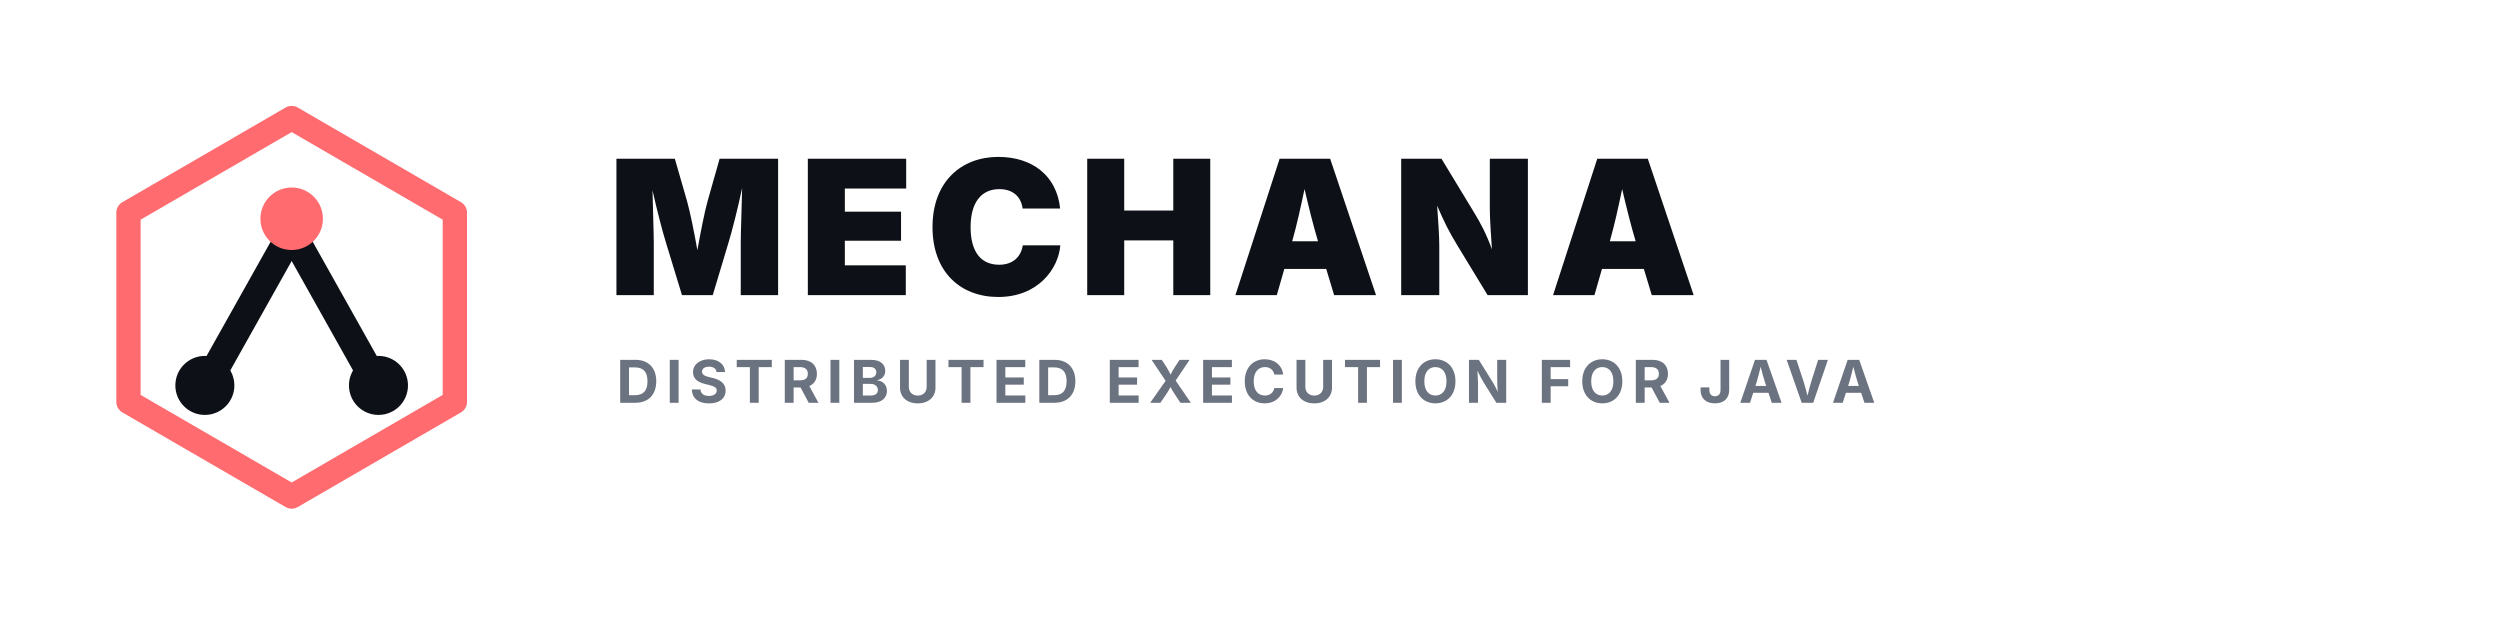
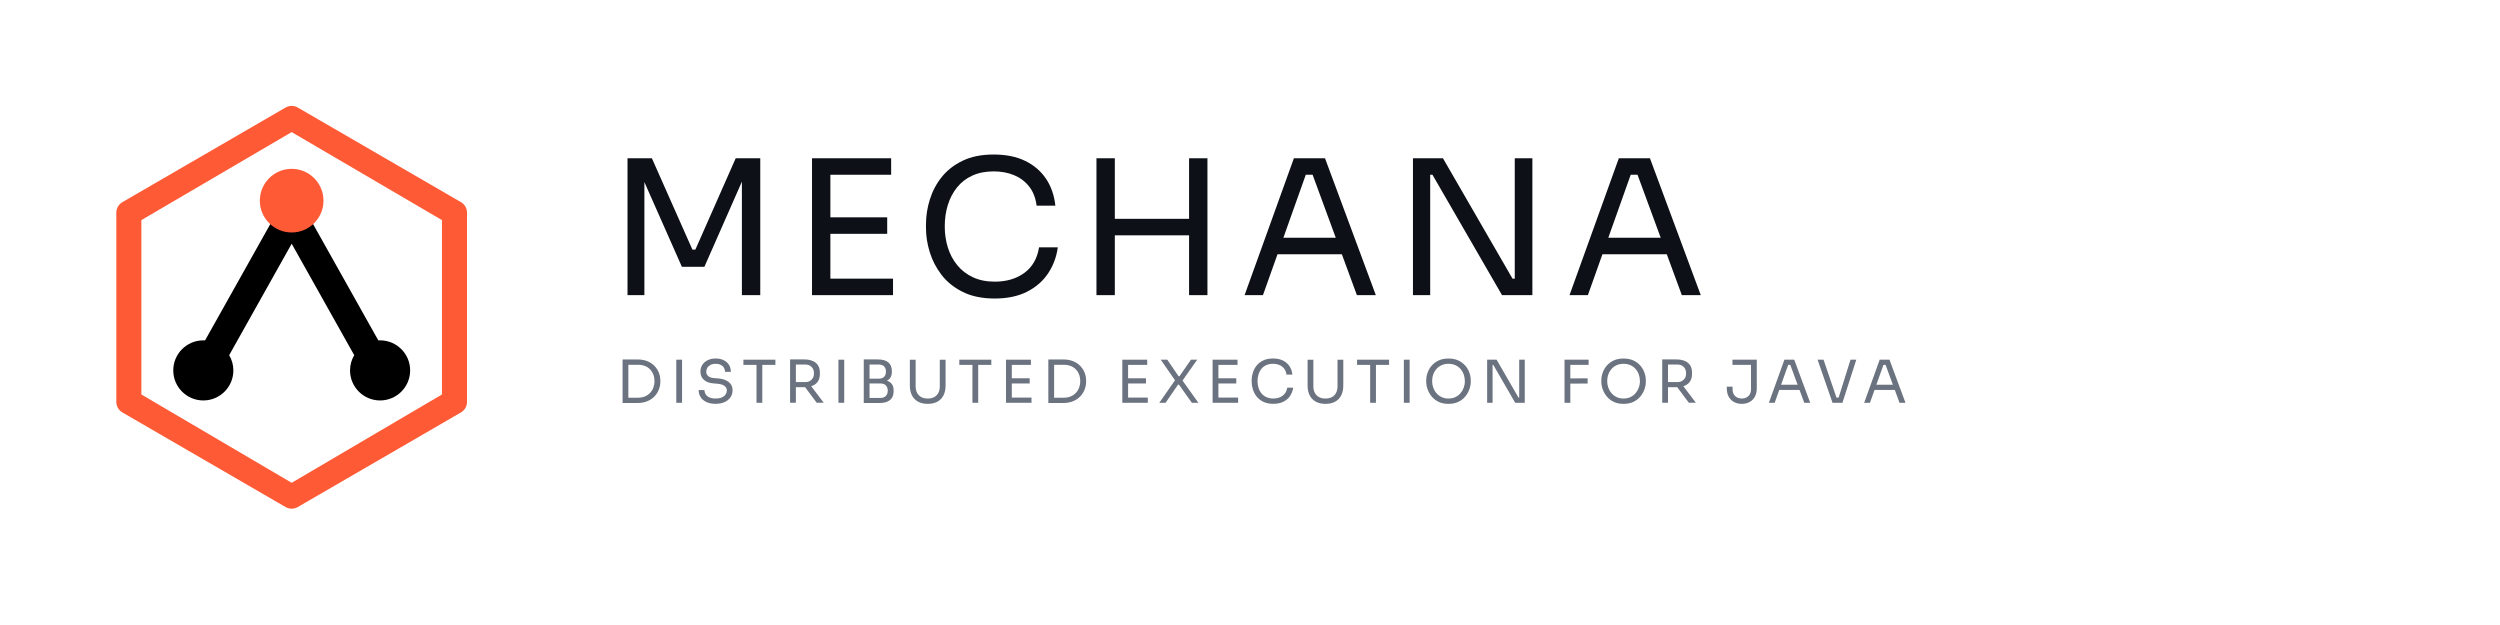
- <svg xmlns="http://www.w3.org/2000/svg" viewBox="0 0 1440 360" role="img" aria-labelledby="title desc">
-   <rect width="1440" height="360" fill="#FFFFFF" />
-   <g transform="translate(40 50)">
-     <path d="M128 18 L222 72.5 L222 181.5 L128 236 L34 181.5 L34 72.5 Z" fill="none" stroke="#FF6B6F" stroke-width="14" stroke-linejoin="round" />
-     <path d="M128 84 L82 166" fill="none" stroke="#0D1117" stroke-width="16" stroke-linecap="round" />
-     <path d="M128 84 L174 166" fill="none" stroke="#0D1117" stroke-width="16" stroke-linecap="round" />
-     <circle cx="128" cy="76" r="18" fill="#FF6B6F" />
-     <circle cx="78" cy="172" r="17" fill="#0D1117" />
-     <circle cx="178" cy="172" r="17" fill="#0D1117" />
+ <svg xmlns="http://www.w3.org/2000/svg" id="Layer_1" version="1.1" viewBox="0 0 1440 360">
+   <defs>
+     <style>
+       .st0 {
+         fill: #fff;
+       }
+ 
+       .st1 {
+         fill: #ff5a36;
+       }
+ 
+       .st2 {
+         fill: #6b7280;
+       }
+ 
+       .st3 {
+         fill: #0d1117;
+       }
+     </style>
+   </defs>
+   <rect class="st0" width="1440" height="360" />
+   <g>
+     <polygon class="st3" points="400.54 143.76 398.82 143.76 375.49 91.16 361.45 91.16 361.45 170 371.17 170 371.17 104.88 392.77 153.69 405.73 153.69 427.33 104.65 427.33 170 437.91 170 437.91 91.16 423.76 91.16 400.54 143.76" />
+     <polygon class="st3" points="478.3 134.68 511.03 134.68 511.03 125.18 478.3 125.18 478.3 100.66 513.3 100.66 513.3 91.16 478.3 91.16 476.14 91.16 467.72 91.16 467.72 170 476.14 170 478.3 170 514.38 170 514.38 160.5 478.3 160.5 478.3 134.68" />
+     <path class="st3" d="M590.08,157.15c-4.61,3.38-10.3,5.08-17.06,5.08-4.82,0-9.04-.84-12.64-2.54-3.6-1.69-6.61-4.01-9.02-6.97-2.41-2.95-4.21-6.33-5.4-10.15-1.19-3.82-1.78-7.85-1.78-12.1,0-4.46.59-8.6,1.78-12.42s2.95-7.18,5.29-10.1c2.34-2.92,5.27-5.18,8.8-6.8,3.53-1.62,7.63-2.43,12.31-2.43,4.32,0,8.22.72,11.72,2.16,3.49,1.44,6.39,3.62,8.69,6.53,2.3,2.92,3.74,6.61,4.32,11.07h10.8c-.65-5.98-2.45-11.16-5.4-15.55-2.95-4.39-6.95-7.81-11.99-10.26-5.04-2.45-11.09-3.67-18.14-3.67s-12.85,1.19-17.82,3.56c-4.97,2.38-9,5.51-12.1,9.4s-5.38,8.21-6.86,12.96-2.21,9.5-2.21,14.26v2.38c0,4.39.72,8.95,2.16,13.66,1.44,4.72,3.71,9.09,6.8,13.12,3.09,4.03,7.18,7.31,12.26,9.83s11.21,3.78,18.41,3.78,13.59-1.33,18.74-4c5.15-2.66,9.18-6.23,12.1-10.69s4.73-9.4,5.45-14.8h-10.8c-1.01,6.41-3.82,11.3-8.42,14.69h.01Z" />
+     <polygon class="st3" points="684.91 126.04 642.14 126.04 642.14 91.16 631.56 91.16 631.56 170 642.14 170 642.14 135.55 684.91 135.55 684.91 170 695.49 170 695.49 91.16 684.91 91.16 684.91 126.04" />
+     <path class="st3" d="M745.28,91.16l-28.4,78.84h10.58l8.38-23.54h37.07l8.66,23.54h10.91l-29.27-78.84h-17.93,0ZM739.22,136.95l12.91-36.29h3.93l13.35,36.29h-30.19,0Z" />
+     <polygon class="st3" points="872.5 160.5 871.21 160.5 831.14 91.16 813.86 91.16 813.86 170 823.79 170 823.79 100.66 825.09 100.66 865.16 170 882.65 170 882.65 91.16 872.5 91.16 872.5 160.5" />
+     <path class="st3" d="M968.73,170h10.91l-29.27-78.84h-17.93l-28.4,78.84h10.58l8.38-23.54h37.07l8.66,23.54h0ZM926.38,136.95l12.91-36.29h3.93l13.35,36.29h-30.19,0Z" />
  </g>
-   <text x="350" y="170" fill="#0D1117" font-family="Sora, Inter, Arial, Helvetica, sans-serif" font-size="108" font-weight="850" letter-spacing="7">MECHANA</text>
-   <text x="355" y="232" fill="#6B7280" font-family="Sora, Inter, Arial, Helvetica, sans-serif" font-size="34" font-weight="650" letter-spacing="4">DISTRIBUTED EXECUTION FOR JAVA</text>
+   <g>
+     <path class="st2" d="M377.08,210.87c-1.1-1.17-2.48-2.1-4.13-2.79-1.65-.69-3.6-1.04-5.85-1.04h-8.5v25.09h8.5c2.24,0,4.19-.36,5.85-1.07,1.65-.71,3.03-1.66,4.13-2.84s1.92-2.49,2.46-3.94.82-2.9.82-4.35v-.75c0-1.5-.27-2.96-.82-4.4s-1.37-2.74-2.46-3.91ZM376.32,223.3c-.43,1.16-1.06,2.17-1.89,3.03-.83.86-1.83,1.54-2.99,2.02-1.17.49-2.5.73-4,.73h-5.51v-18.97h5.51c1.5,0,2.83.23,4,.68s2.16,1.1,2.99,1.96c.83.85,1.46,1.85,1.89,2.99s.65,2.42.65,3.82-.22,2.58-.65,3.74h0Z" />
+     <rect class="st2" x="389.54" y="207.18" width="3.33" height="24.82" />
+     <path class="st2" d="M418.12,219.06c-1.24-.58-2.7-.94-4.4-1.07l-2.75-.24c-1.38-.11-2.43-.52-3.13-1.22s-1.05-1.51-1.05-2.41c0-.79.2-1.54.6-2.23s1-1.25,1.8-1.68,1.82-.65,3.04-.65,2.3.23,3.09.68,1.38,1.03,1.75,1.73.56,1.45.56,2.24h3.33c0-1.59-.37-2.95-1.1-4.1-.74-1.14-1.76-2.03-3.08-2.67-1.31-.63-2.83-.95-4.56-.95s-3.28.32-4.59.97-2.34,1.54-3.08,2.67-1.1,2.46-1.1,3.98c0,1.93.66,3.48,1.97,4.66,1.31,1.18,3.07,1.86,5.27,2.04l2.75.24c1.7.16,2.99.57,3.88,1.24.88.67,1.33,1.51,1.33,2.53,0,.84-.23,1.62-.68,2.33-.45.71-1.16,1.29-2.11,1.73-.95.44-2.18.66-3.67.66-1.61,0-2.88-.25-3.83-.75-.94-.5-1.61-1.12-2.01-1.87-.4-.75-.6-1.5-.6-2.24h-3.33c0,1.52.39,2.88,1.16,4.08s1.88,2.14,3.33,2.82c1.45.68,3.21,1.02,5.27,1.02,1.95,0,3.66-.33,5.13-.99s2.62-1.58,3.43-2.75,1.22-2.53,1.22-4.05c0-1.34-.33-2.49-1-3.45-.67-.96-1.62-1.73-2.86-2.31h.02Z" />
+     <polygon class="st2" points="428.2 210.17 435.75 210.17 435.75 232 439.08 232 439.08 210.17 446.63 210.17 446.63 207.18 428.2 207.18 428.2 210.17" />
+     <path class="st2" d="M467.96,222.21c1.35-.54,2.4-1.38,3.16-2.52s1.14-2.6,1.14-4.39v-.54c0-1.79-.37-3.25-1.12-4.39-.75-1.13-1.8-1.97-3.16-2.52-1.36-.54-2.95-.82-4.76-.82h-8.13v24.96h3.33v-8.98h4.79c.18,0,.34,0,.51-.02l6.7,9h4.05l-7.23-9.55c.24-.08.49-.15.72-.24h0ZM458.43,209.97h5.41c1.04,0,1.94.22,2.69.66s1.33,1.04,1.73,1.8c.41.76.61,1.63.61,2.6s-.2,1.84-.61,2.6c-.41.76-.99,1.35-1.73,1.79s-1.64.65-2.69.65h-5.41v-10.1Z" />
+     <rect class="st2" x="482.94" y="207.18" width="3.33" height="24.82" />
+     <path class="st2" d="M510.86,219.29c.74-.37,1.35-.86,1.83-1.49.68-.89,1.02-2.1,1.02-3.62v-.48c0-2.15-.67-3.8-2.01-4.95-1.34-1.14-3.37-1.72-6.09-1.72h-8.09v25.09h9.11c1.81,0,3.32-.27,4.52-.8s2.1-1.3,2.69-2.31.88-2.24.88-3.69v-.48c0-1.54-.35-2.76-1.04-3.66-.69-.89-1.63-1.52-2.83-1.91v.02ZM506.2,209.97c1.41,0,2.44.38,3.11,1.14.67.76,1,1.74,1,2.94s-.33,2.15-1,2.91c-.67.76-1.71,1.14-3.11,1.14h-5.34v-8.13h5.34ZM510.23,228.07c-.74.76-1.77,1.14-3.11,1.14h-6.26v-8.33h6.26c1.36,0,2.4.37,3.13,1.11s1.09,1.75,1.09,3.04-.37,2.28-1.1,3.04h-.01Z" />
+     <path class="st2" d="M541.32,222.55c0,1.41-.27,2.63-.8,3.69-.53,1.05-1.31,1.87-2.35,2.45-1.03.58-2.3.87-3.79.87s-2.77-.29-3.81-.88c-1.04-.59-1.83-1.41-2.36-2.46s-.8-2.27-.8-3.66v-15.37h-3.33v14.96c0,2.09.39,3.92,1.17,5.49.78,1.58,1.94,2.8,3.47,3.67,1.53.87,3.42,1.31,5.66,1.31s4.16-.44,5.68-1.31,2.66-2.1,3.43-3.67c.77-1.58,1.16-3.41,1.16-5.49v-14.96h-3.33v15.37h0Z" />
+     <polygon class="st2" points="552.57 210.17 560.12 210.17 560.12 232 563.45 232 563.45 210.17 571 210.17 571 207.18 552.57 207.18 552.57 210.17" />
+     <polygon class="st2" points="582.8 220.88 593.1 220.88 593.1 217.89 582.8 217.89 582.8 210.17 593.81 210.17 593.81 207.18 582.8 207.18 582.12 207.18 579.47 207.18 579.47 232 582.12 232 582.8 232 594.15 232 594.15 229.01 582.8 229.01 582.8 220.88" />
+     <path class="st2" d="M622.32,210.87c-1.1-1.17-2.48-2.1-4.13-2.79-1.65-.69-3.6-1.04-5.85-1.04h-8.5v25.09h8.5c2.24,0,4.19-.36,5.85-1.07,1.65-.71,3.03-1.66,4.13-2.84s1.92-2.49,2.46-3.94.82-2.9.82-4.35v-.75c0-1.5-.27-2.96-.82-4.4s-1.37-2.74-2.46-3.91ZM621.56,223.3c-.43,1.16-1.06,2.17-1.89,3.03s-1.83,1.54-2.99,2.02c-1.17.49-2.5.73-4,.73h-5.51v-18.97h5.51c1.5,0,2.83.23,4,.68s2.16,1.1,2.99,1.96c.83.85,1.46,1.85,1.89,2.99s.65,2.42.65,3.82-.22,2.58-.65,3.74h0Z" />
+     <polygon class="st2" points="649.78 220.88 660.08 220.88 660.08 217.89 649.78 217.89 649.78 210.17 660.79 210.17 660.79 207.18 649.78 207.18 649.1 207.18 646.45 207.18 646.45 232 649.1 232 649.78 232 661.13 232 661.13 229.01 649.78 229.01 649.78 220.88" />
+     <polygon class="st2" points="689.59 207.18 685.99 207.18 679.39 216.7 678.85 216.7 672.35 207.18 668.58 207.18 676.8 219.04 667.76 232 671.37 232 678.54 221.56 679.08 221.56 686.5 232 690.27 232 681.12 219.2 689.59 207.18" />
+     <polygon class="st2" points="701.8 220.88 712.1 220.88 712.1 217.89 701.8 217.89 701.8 210.17 712.81 210.17 712.81 207.18 701.8 207.18 701.12 207.18 698.46 207.18 698.46 232 701.12 232 701.8 232 713.15 232 713.15 229.01 701.8 229.01 701.8 220.88" />
+     <path class="st2" d="M738.79,227.95c-1.45,1.07-3.24,1.6-5.37,1.6-1.52,0-2.84-.27-3.98-.8-1.13-.53-2.08-1.26-2.84-2.19-.76-.93-1.33-1.99-1.7-3.2-.38-1.2-.56-2.47-.56-3.81,0-1.41.19-2.71.56-3.91s.93-2.26,1.67-3.18,1.66-1.63,2.77-2.14c1.11-.51,2.4-.77,3.88-.77,1.36,0,2.59.23,3.69.68s2.01,1.14,2.74,2.06c.72.92,1.18,2.08,1.36,3.49h3.4c-.2-1.88-.77-3.51-1.7-4.9-.93-1.38-2.19-2.46-3.77-3.23-1.59-.77-3.49-1.16-5.71-1.16s-4.05.37-5.61,1.12-2.83,1.73-3.81,2.96-1.7,2.58-2.16,4.08c-.46,1.5-.7,2.99-.7,4.49v.75c0,1.38.23,2.82.68,4.3s1.17,2.86,2.14,4.13c.97,1.27,2.26,2.3,3.86,3.09s3.53,1.19,5.8,1.19,4.28-.42,5.9-1.26,2.89-1.96,3.81-3.37,1.49-2.96,1.72-4.66h-3.4c-.32,2.02-1.2,3.56-2.65,4.62l-.02.02Z" />
+     <path class="st2" d="M770.41,222.55c0,1.41-.27,2.63-.8,3.69-.53,1.05-1.31,1.87-2.35,2.45-1.03.58-2.29.87-3.79.87s-2.77-.29-3.81-.88c-1.04-.59-1.83-1.41-2.36-2.46-.53-1.05-.8-2.27-.8-3.66v-15.37h-3.33v14.96c0,2.09.39,3.92,1.17,5.49.78,1.58,1.94,2.8,3.47,3.67,1.53.87,3.42,1.31,5.66,1.31s4.16-.44,5.68-1.31,2.66-2.1,3.43-3.67c.77-1.58,1.16-3.41,1.16-5.49v-14.96h-3.33v15.37h0Z" />
+     <polygon class="st2" points="781.66 210.17 789.21 210.17 789.21 232 792.54 232 792.54 210.17 800.09 210.17 800.09 207.18 781.66 207.18 781.66 210.17" />
+     <rect class="st2" x="808.62" y="207.18" width="3.33" height="24.82" />
+     <path class="st2" d="M843.98,210.6c-1.07-1.23-2.4-2.23-4-2.97-1.6-.75-3.48-1.12-5.66-1.12s-4.06.37-5.66,1.12-2.93,1.74-4,2.97c-1.07,1.24-1.86,2.6-2.38,4.1s-.78,2.98-.78,4.45v.75c0,1.36.26,2.78.77,4.25s1.29,2.86,2.33,4.15,2.37,2.33,3.98,3.13,3.52,1.19,5.75,1.19,4.14-.4,5.75-1.19,2.94-1.84,3.98-3.13,1.82-2.67,2.33-4.15.77-2.89.77-4.25v-.75c0-1.47-.26-2.96-.78-4.45s-1.31-2.86-2.38-4.1h-.02ZM843.1,223.31c-.43,1.19-1.05,2.25-1.87,3.2-.82.94-1.81,1.68-2.98,2.23s-2.48.82-3.93.82-2.76-.27-3.93-.82c-1.17-.54-2.16-1.29-2.97-2.23-.82-.94-1.44-2.01-1.87-3.2s-.65-2.44-.65-3.76.21-2.67.65-3.88c.43-1.2,1.05-2.26,1.87-3.18s1.81-1.64,2.97-2.16c1.17-.52,2.48-.78,3.93-.78s2.76.26,3.93.78,2.16,1.24,2.98,2.16,1.44,1.98,1.87,3.18.65,2.49.65,3.88-.22,2.57-.65,3.76Z" />
+     <polygon class="st2" points="875.06 229.01 874.65 229.01 862.04 207.18 856.6 207.18 856.6 232 859.73 232 859.73 210.17 860.13 210.17 872.75 232 878.26 232 878.26 207.18 875.06 207.18 875.06 229.01" />
+     <polygon class="st2" points="903.82 207.18 901.17 207.18 901.17 232 904.5 232 904.5 220.95 914.47 220.92 914.47 217.92 904.5 217.96 904.5 210.17 915.04 210.17 915.04 207.18 904.5 207.18 903.82 207.18" />
+     <path class="st2" d="M944.83,210.6c-1.07-1.23-2.4-2.23-4-2.97-1.6-.75-3.48-1.12-5.66-1.12s-4.06.37-5.66,1.12-2.93,1.74-3.99,2.97c-1.07,1.24-1.86,2.6-2.38,4.1s-.78,2.98-.78,4.45v.75c0,1.36.25,2.78.76,4.25s1.29,2.86,2.33,4.15c1.04,1.29,2.37,2.33,3.98,3.13s3.52,1.19,5.75,1.19,4.14-.4,5.75-1.19,2.94-1.84,3.98-3.13c1.04-1.29,1.82-2.67,2.33-4.15.51-1.47.76-2.89.76-4.25v-.75c0-1.47-.26-2.96-.78-4.45s-1.31-2.86-2.38-4.1h-.01ZM943.94,223.31c-.43,1.19-1.05,2.25-1.87,3.2-.82.94-1.81,1.68-2.97,2.23-1.17.54-2.48.82-3.93.82s-2.76-.27-3.93-.82c-1.17-.54-2.16-1.29-2.97-2.23-.82-.94-1.44-2.01-1.87-3.2s-.65-2.44-.65-3.76.22-2.67.65-3.88c.43-1.2,1.05-2.26,1.87-3.18s1.81-1.64,2.97-2.16c1.17-.52,2.48-.78,3.93-.78s2.76.26,3.93.78,2.16,1.24,2.97,2.16,1.44,1.98,1.87,3.18.65,2.49.65,3.88-.22,2.57-.65,3.76Z" />
+     <path class="st2" d="M970.31,222.21c1.35-.54,2.4-1.38,3.16-2.52s1.14-2.6,1.14-4.39v-.54c0-1.79-.37-3.25-1.12-4.39-.75-1.13-1.8-1.97-3.16-2.52-1.36-.54-2.95-.82-4.76-.82h-8.13v24.96h3.33v-8.98h4.79c.18,0,.34,0,.51-.02l6.7,9h4.05l-7.23-9.55c.24-.08.49-.15.72-.24h0ZM960.77,209.97h5.41c1.04,0,1.94.22,2.69.66s1.33,1.04,1.73,1.8c.41.76.61,1.63.61,2.6s-.2,1.84-.61,2.6c-.41.76-.99,1.35-1.73,1.79s-1.64.65-2.69.65h-5.41v-10.1Z" />
+     <path class="st2" d="M997.9,210.17h10.68v14.01c0,1.7-.5,3.02-1.5,3.96s-2.27,1.41-3.81,1.41-2.81-.47-3.81-1.41-1.5-2.26-1.5-3.96v-1.46h-3.33v.85c0,1.99.38,3.66,1.14,5s1.8,2.35,3.11,3.03,2.78,1.02,4.39,1.02,3.1-.34,4.4-1.02c1.3-.68,2.33-1.69,3.09-3.03s1.14-3,1.14-5v-16.39h-14.01v2.99h0Z" />
+     <path class="st2" d="M1027.82,207.18l-8.94,24.82h3.33l2.64-7.41h11.67l2.73,7.41h3.43l-9.21-24.82h-5.65ZM1025.91,221.6l4.07-11.42h1.24l4.2,11.42h-9.51Z" />
+     <polygon class="st2" points="1059.05 229.01 1057.8 229.01 1050.36 207.18 1046.93 207.18 1055.53 232 1061.24 232 1069.23 207.18 1065.9 207.18 1059.05 229.01" />
+     <path class="st2" d="M1094.12,232h3.43l-9.21-24.82h-5.64l-8.94,24.82h3.33l2.64-7.41h11.67l2.73,7.41h-.01ZM1080.79,221.6l4.07-11.42h1.24l4.2,11.42h-9.51Z" />
+   </g>
+   <g>
+     <path d="M164.01,116.62s-.04.02-.06.04c.15-.08.31-.17.47-.24-.14.06-.27.13-.41.2Z" />
+     <path d="M218.91,196.03c-.34,0-.66.03-.99.05l-42.6-75.94c-.06-.13-.13-.25-.21-.39-.09-.16-.19-.33-.3-.49-.3-.46-.64-.9-1.05-1.28-.25-.26-.53-.5-.81-.72h0c-.25-.2-.53-.38-.8-.54-.05-.04-.09-.06-.14-.09-.45-.25-.92-.46-1.38-.61-.16-.05-.34-.1-.5-.15-.35-.09-.69-.16-1.05-.2-.17-.02-.35-.04-.53-.05-.36-.03-.7-.03-1.04,0-.35.02-.67.06-1.01.12-.19.04-.39.08-.57.13-.16.05-.34.1-.51.15-.17.06-.36.12-.52.19s-.31.14-.46.21c-.16.07-.32.16-.47.24-.16.09-.31.18-.46.29-.2.13-.41.27-.59.44-.23.17-.45.38-.66.59-.43.42-.8.9-1.14,1.43-.07.11-.13.22-.2.35l-.02.04-42.8,76.29c-.33-.02-.66-.05-.99-.05-9.56,0-17.31,7.75-17.31,17.31s7.75,17.31,17.31,17.31,17.31-7.75,17.31-17.31c0-3.21-.89-6.2-2.41-8.78l36-64.19,36.02,64.2c-1.52,2.57-2.41,5.57-2.41,8.77,0,9.56,7.75,17.31,17.31,17.31s17.31-7.75,17.31-17.31-7.75-17.31-17.31-17.31h0Z" />
+     <path class="st1" d="M164.49,292.06l-94-54.5c-2.16-1.25-3.49-3.56-3.49-6.06v-109c0-2.5,1.33-4.8,3.49-6.06l94-54.5c2.17-1.26,4.85-1.26,7.02,0l94,54.5c2.16,1.25,3.49,3.56,3.49,6.06v109c0,2.5-1.33,4.8-3.49,6.06l-94,54.5c-1.09.63-2.3.94-3.51.94s-2.43-.31-3.51-.94h0ZM254.57,126.78l-86.57-50.69-86.57,50.69v100.44l86.57,50.87,86.57-50.87v-100.44Z" />
+     <circle class="st1" cx="168" cy="115.58" r="18.33" />
+   </g>
</svg>
